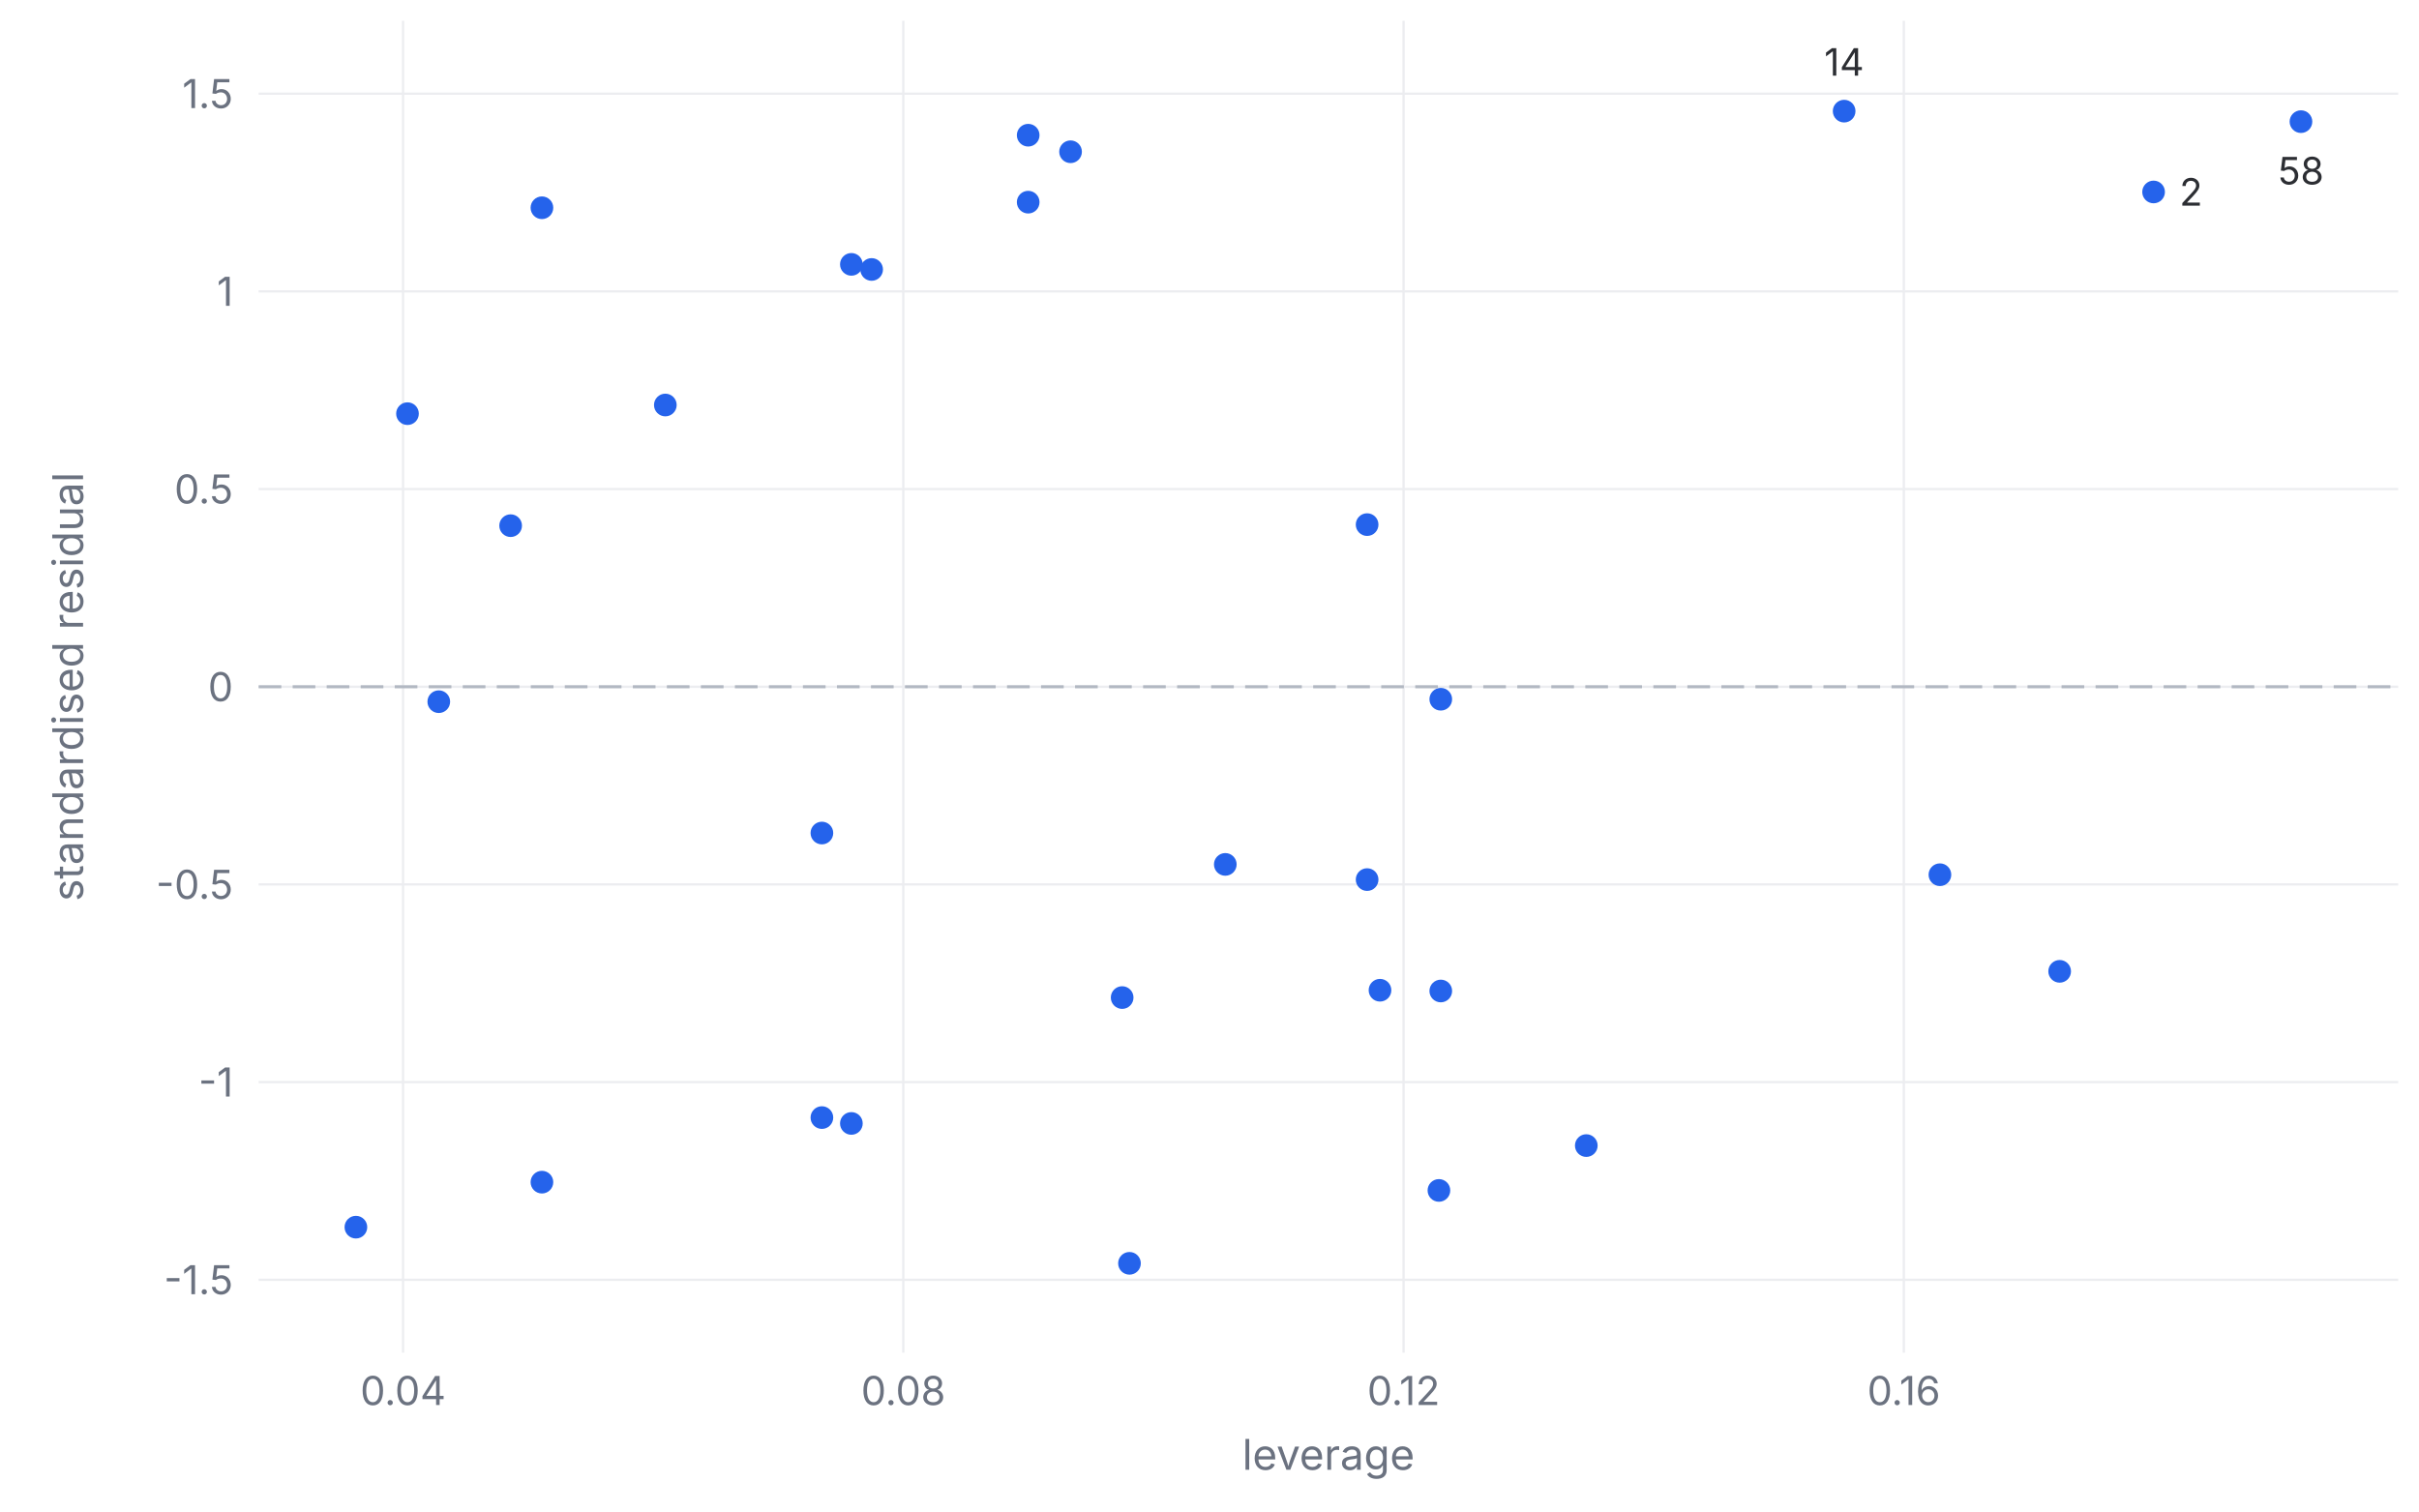
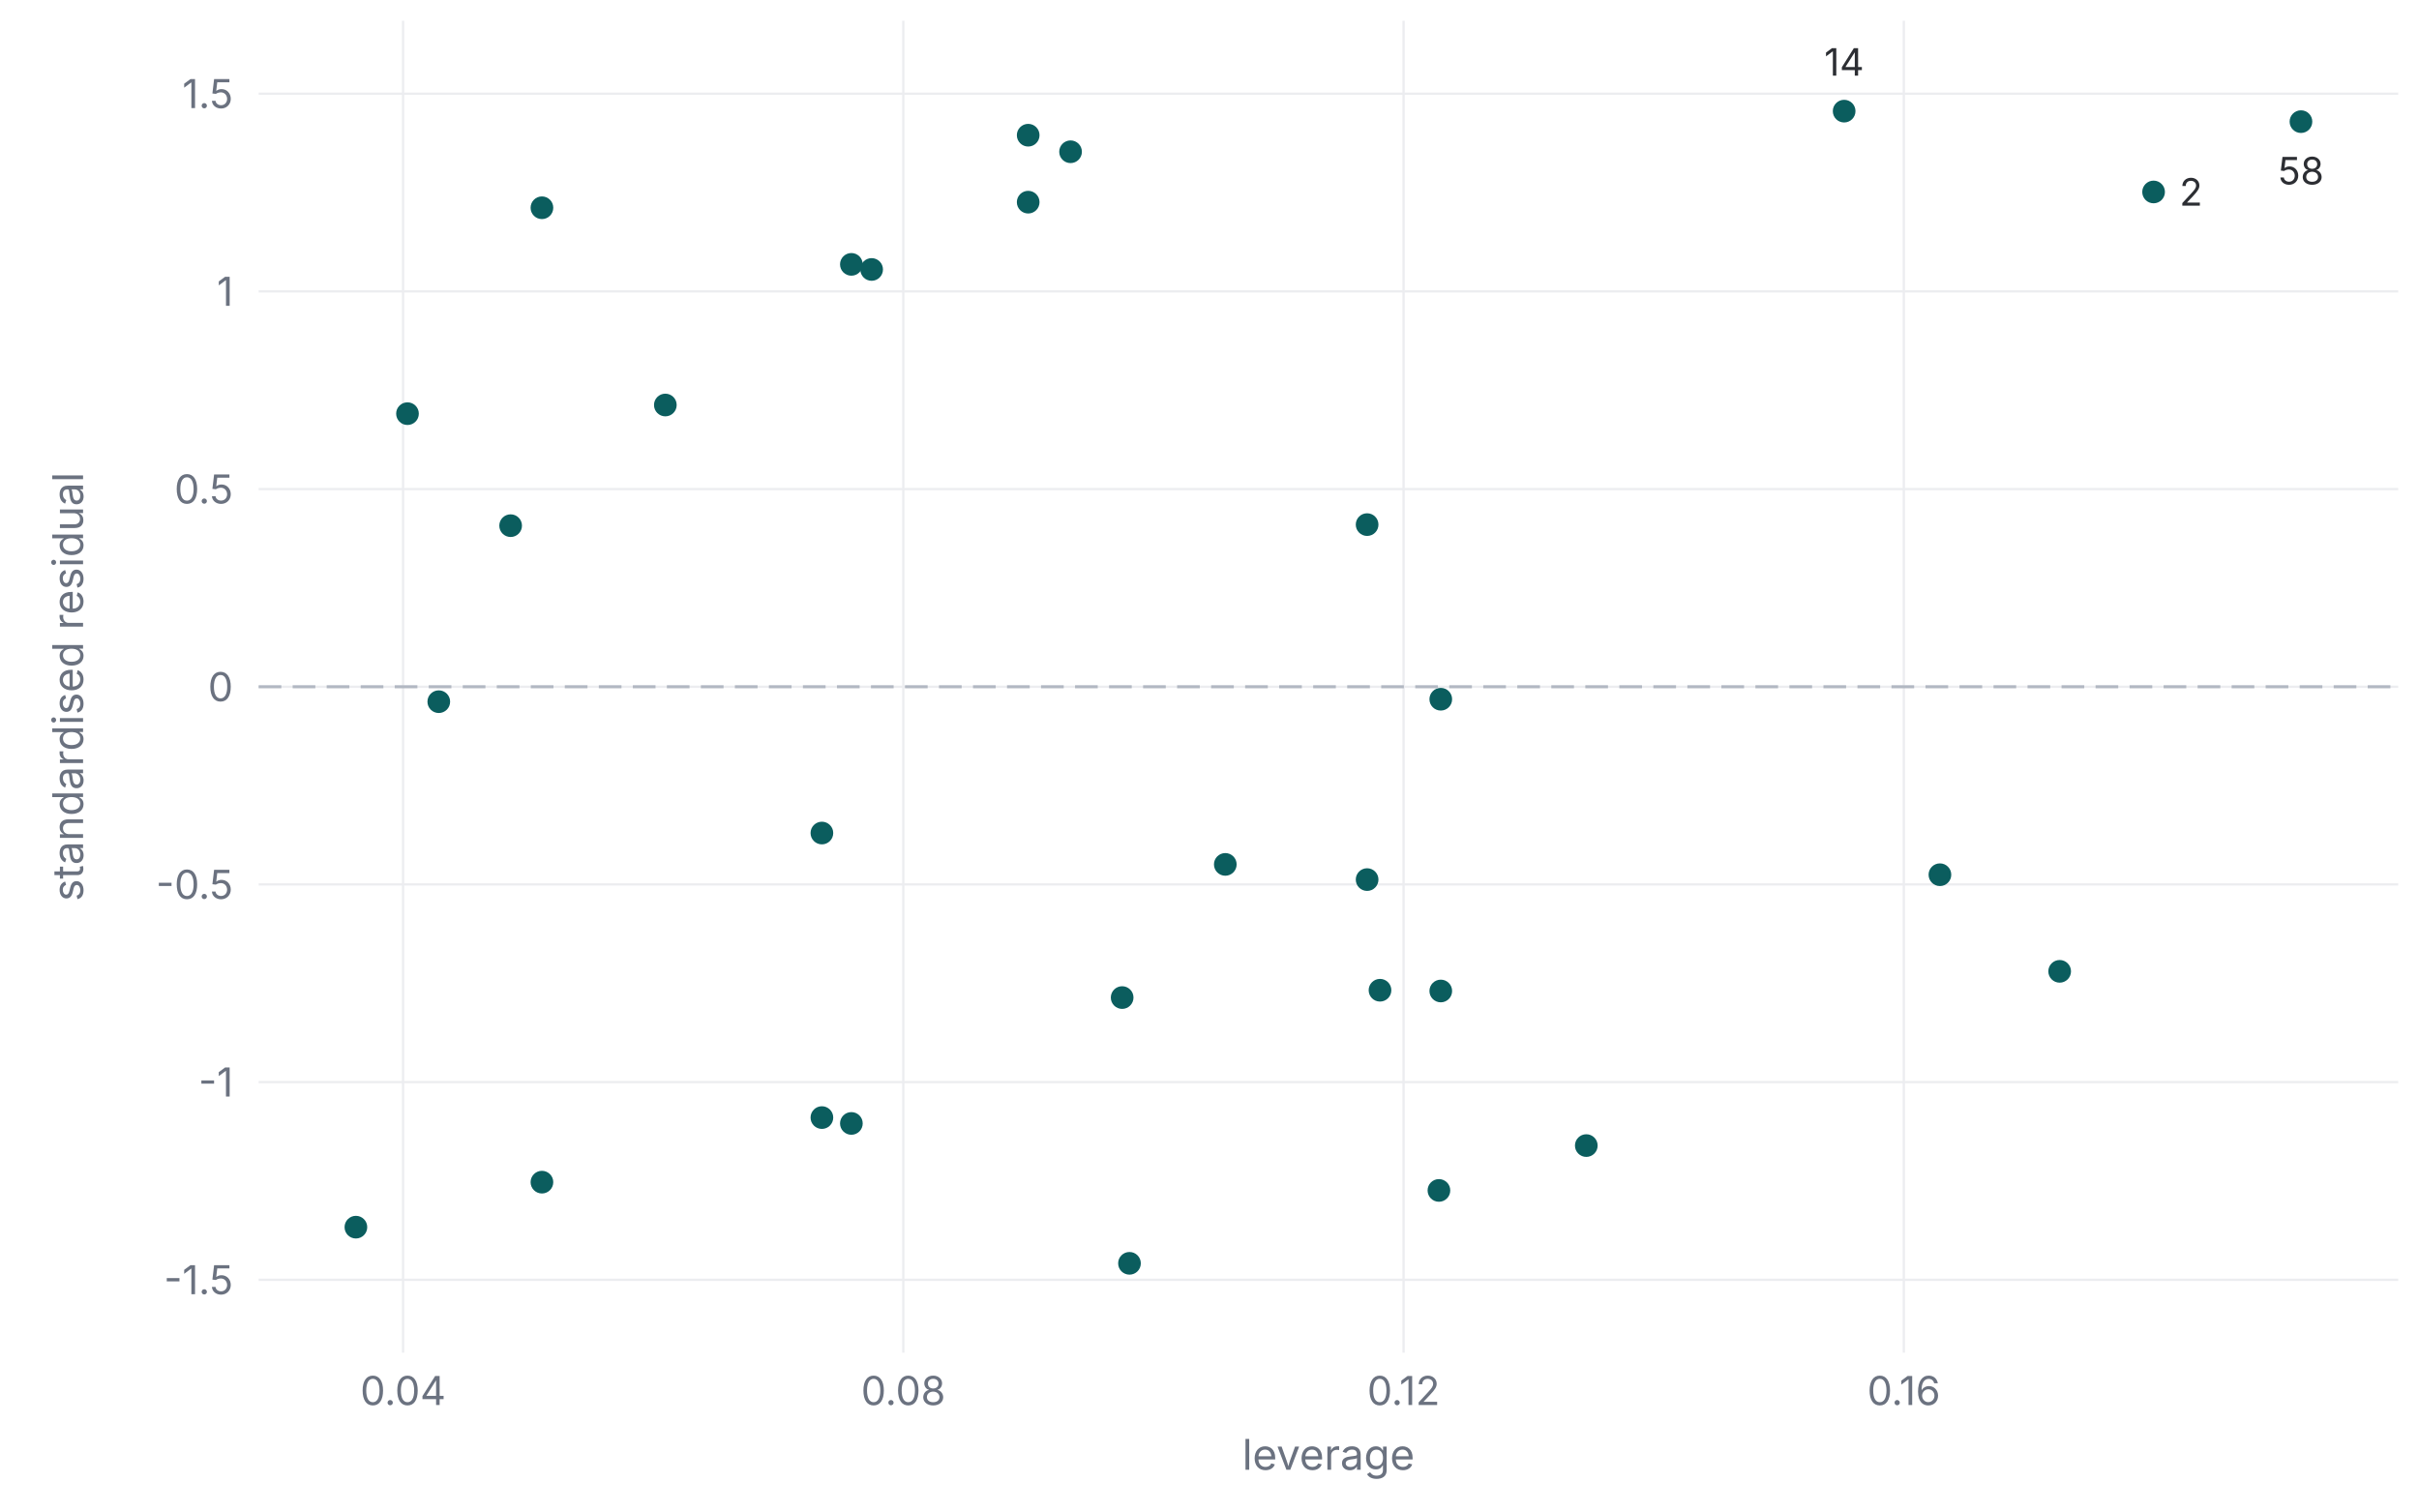
<svg xmlns="http://www.w3.org/2000/svg" width="640" height="400" viewBox="0 0 640 400" data-plot="68.43 5.50 566.07 352.47" data-domain="0.02845360824742268 0.1995287187039765 -1.6843839317763833 1.6843839317763833" data-xdomain="0.02845360824742268 0.1995287187039765" data-ydomain="-1.6843839317763833 1.6843839317763833">
  <polyline points="106.64,5.50 106.64,357.97" fill="none" stroke="#ECEDF0" stroke-width="0.60" />
  <polyline points="238.99,5.50 238.99,357.97" fill="none" stroke="#ECEDF0" stroke-width="0.60" />
  <polyline points="371.35,5.50 371.35,357.97" fill="none" stroke="#ECEDF0" stroke-width="0.60" />
  <polyline points="503.70,5.50 503.70,357.97" fill="none" stroke="#ECEDF0" stroke-width="0.60" />
  <polyline points="68.43,338.68 634.50,338.68" fill="none" stroke="#ECEDF0" stroke-width="0.60" />
  <polyline points="68.43,286.36 634.50,286.36" fill="none" stroke="#ECEDF0" stroke-width="0.60" />
  <polyline points="68.43,234.05 634.50,234.05" fill="none" stroke="#ECEDF0" stroke-width="0.60" />
  <polyline points="68.43,181.74 634.50,181.74" fill="none" stroke="#ECEDF0" stroke-width="0.60" />
  <polyline points="68.43,129.42 634.50,129.42" fill="none" stroke="#ECEDF0" stroke-width="0.60" />
  <polyline points="68.43,77.11 634.50,77.11" fill="none" stroke="#ECEDF0" stroke-width="0.60" />
  <polyline points="68.43,24.79 634.50,24.79" fill="none" stroke="#ECEDF0" stroke-width="0.60" />
  <text x="106.64" y="368.00" font-size="10.56" text-anchor="middle" dominant-baseline="middle" font-family="'Hanken Grotesk',system-ui,-apple-system,'Segoe UI',sans-serif" fill="#6B7280">0.04</text>
  <text x="238.99" y="368.00" font-size="10.56" text-anchor="middle" dominant-baseline="middle" font-family="'Hanken Grotesk',system-ui,-apple-system,'Segoe UI',sans-serif" fill="#6B7280">0.08</text>
  <text x="371.35" y="368.00" font-size="10.56" text-anchor="middle" dominant-baseline="middle" font-family="'Hanken Grotesk',system-ui,-apple-system,'Segoe UI',sans-serif" fill="#6B7280">0.12</text>
  <text x="503.70" y="368.00" font-size="10.56" text-anchor="middle" dominant-baseline="middle" font-family="'Hanken Grotesk',system-ui,-apple-system,'Segoe UI',sans-serif" fill="#6B7280">0.16</text>
  <text x="351.47" y="384.89" font-size="11.22" text-anchor="middle" dominant-baseline="middle" font-family="'Hanken Grotesk',system-ui,-apple-system,'Segoe UI',sans-serif" fill="#6B7280">leverage</text>
  <text x="61.68" y="338.68" font-size="10.56" text-anchor="end" dominant-baseline="middle" font-family="'Hanken Grotesk',system-ui,-apple-system,'Segoe UI',sans-serif" fill="#6B7280">-1.5</text>
  <text x="61.68" y="286.36" font-size="10.56" text-anchor="end" dominant-baseline="middle" font-family="'Hanken Grotesk',system-ui,-apple-system,'Segoe UI',sans-serif" fill="#6B7280">-1</text>
  <text x="61.68" y="234.05" font-size="10.56" text-anchor="end" dominant-baseline="middle" font-family="'Hanken Grotesk',system-ui,-apple-system,'Segoe UI',sans-serif" fill="#6B7280">-0.5</text>
  <text x="61.68" y="181.74" font-size="10.56" text-anchor="end" dominant-baseline="middle" font-family="'Hanken Grotesk',system-ui,-apple-system,'Segoe UI',sans-serif" fill="#6B7280">0</text>
  <text x="61.68" y="129.42" font-size="10.56" text-anchor="end" dominant-baseline="middle" font-family="'Hanken Grotesk',system-ui,-apple-system,'Segoe UI',sans-serif" fill="#6B7280">0.5</text>
  <text x="61.68" y="77.11" font-size="10.56" text-anchor="end" dominant-baseline="middle" font-family="'Hanken Grotesk',system-ui,-apple-system,'Segoe UI',sans-serif" fill="#6B7280">1</text>
  <text x="61.68" y="24.79" font-size="10.56" text-anchor="end" dominant-baseline="middle" font-family="'Hanken Grotesk',system-ui,-apple-system,'Segoe UI',sans-serif" fill="#6B7280">1.5</text>
  <text x="17.92" y="181.74" font-size="11.22" text-anchor="middle" dominant-baseline="middle" font-family="'Hanken Grotesk',system-ui,-apple-system,'Segoe UI',sans-serif" fill="#6B7280" transform="rotate(270.0 17.92 181.74)">standardised residual</text>
-   <circle cx="569.78" cy="50.80" r="3.00" fill="#2563EB" data-x="0.18" data-value="1.2514261929443344" data-fvalue="1.25" data-row="0" data-label="2" class="gg-mark gg-point" data-geom="point" />
-   <circle cx="419.69" cy="303.16" r="3.00" fill="#2563EB" data-x="0.135" data-value="-1.1605231029648333" data-fx="0.13" data-fvalue="-1.16" data-row="1" data-label="4" class="gg-mark gg-point" data-geom="point" />
-   <circle cx="324.18" cy="228.75" r="3.00" fill="#2563EB" data-x="0.106" data-value="-0.4493617537273947" data-fx="0.11" data-fvalue="-0.45" data-row="2" data-label="6" class="gg-mark gg-point" data-geom="point" />
-   <circle cx="283.24" cy="40.16" r="3.00" fill="#2563EB" data-x="0.093" data-value="1.3531223114056576" data-fx="0.09" data-fvalue="1.35" data-row="3" data-label="8" class="gg-mark gg-point" data-geom="point" />
-   <circle cx="296.89" cy="263.99" r="3.00" fill="#2563EB" data-x="0.097" data-value="-0.7861839130827405" data-fx="0.1" data-fvalue="-0.79" data-row="4" data-label="10" class="gg-mark gg-point" data-geom="point" />
-   <circle cx="365.11" cy="262.05" r="3.00" fill="#2563EB" data-x="0.118" data-value="-0.7676503065448073" data-fx="0.12" data-fvalue="-0.77" data-row="5" data-label="12" class="gg-mark gg-point" data-geom="point" />
-   <circle cx="487.91" cy="29.41" r="3.00" fill="#2563EB" data-x="0.155" data-value="1.4558989464815282" data-fx="0.16" data-fvalue="1.46" data-row="6" data-label="14" class="gg-mark gg-point" data-geom="point" />
-   <circle cx="361.70" cy="232.77" r="3.00" fill="#2563EB" data-x="0.117" data-value="-0.4877980636385372" data-fx="0.12" data-fvalue="-0.49" data-row="7" data-label="16" class="gg-mark gg-point" data-geom="point" />
-   <circle cx="225.25" cy="297.30" r="3.00" fill="#2563EB" data-x="0.076" data-value="-1.1045421253553398" data-fx="0.08" data-fvalue="-1.1" data-row="8" data-label="18" class="gg-mark gg-point" data-geom="point" />
-   <circle cx="143.38" cy="54.98" r="3.00" fill="#2563EB" data-x="0.051" data-value="1.2115054578605973" data-fx="0.05" data-fvalue="1.21" data-row="9" data-label="20" class="gg-mark gg-point" data-geom="point" />
-   <circle cx="116.09" cy="185.69" r="3.00" fill="#2563EB" data-x="0.043" data-value="-0.03780099984185945" data-fx="0.04" data-fvalue="-0.0378" data-row="10" data-label="22" class="gg-mark gg-point" data-geom="point" />
-   <circle cx="143.38" cy="312.84" r="3.00" fill="#2563EB" data-x="0.051" data-value="-1.2530069483815578" data-fx="0.05" data-fvalue="-1.25" data-row="11" data-label="24" class="gg-mark gg-point" data-geom="point" />
-   <circle cx="225.25" cy="69.96" r="3.00" fill="#2563EB" data-x="0.076" data-value="1.0683393794949974" data-fx="0.08" data-fvalue="1.07" data-row="12" data-label="26" class="gg-mark gg-point" data-geom="point" />
-   <circle cx="361.70" cy="138.83" r="3.00" fill="#2563EB" data-x="0.117" data-value="0.4100860958409461" data-fx="0.12" data-fvalue="0.41" data-row="13" data-label="28" class="gg-mark gg-point" data-geom="point" />
-   <circle cx="298.83" cy="334.32" r="3.00" fill="#2563EB" data-x="0.098" data-value="-1.4583410664730592" data-fx="0.1" data-fvalue="-1.46" data-row="14" data-label="30" class="gg-mark gg-point" data-geom="point" />
-   <circle cx="176.03" cy="107.18" r="3.00" fill="#2563EB" data-x="0.061" data-value="0.7125434903021025" data-fx="0.06" data-fvalue="0.71" data-row="15" data-label="32" class="gg-mark gg-point" data-geom="point" />
-   <circle cx="107.81" cy="109.47" r="3.00" fill="#2563EB" data-x="0.04" data-value="0.6906892138970925" data-fvalue="0.69" data-row="16" data-label="34" class="gg-mark gg-point" data-geom="point" />
-   <circle cx="94.16" cy="324.75" r="3.00" fill="#2563EB" data-x="0.036" data-value="-1.3669126183883935" data-fx="0.04" data-fvalue="-1.37" data-row="17" data-label="36" class="gg-mark gg-point" data-geom="point" />
-   <circle cx="135.10" cy="139.11" r="3.00" fill="#2563EB" data-x="0.049" data-value="0.4073587223406765" data-fx="0.05" data-fvalue="0.41" data-row="18" data-label="38" class="gg-mark gg-point" data-geom="point" />
-   <circle cx="230.61" cy="71.31" r="3.00" fill="#2563EB" data-x="0.077" data-value="1.0553746807900546" data-fx="0.08" data-fvalue="1.06" data-row="19" data-label="40" class="gg-mark gg-point" data-geom="point" />
-   <circle cx="380.70" cy="315.03" r="3.00" fill="#2563EB" data-x="0.123" data-value="-1.2739841550441036" data-fx="0.12" data-fvalue="-1.27" data-row="20" data-label="42" class="gg-mark gg-point" data-geom="point" />
-   <circle cx="381.19" cy="185.04" r="3.00" fill="#2563EB" data-x="0.123" data-value="-0.03155968211300708" data-fx="0.12" data-fvalue="-0.0316" data-row="21" data-label="44" class="gg-mark gg-point" data-geom="point" />
-   <circle cx="272.03" cy="53.50" r="3.00" fill="#2563EB" data-x="0.09" data-value="1.225608315020536" data-fvalue="1.23" data-row="22" data-label="46" class="gg-mark gg-point" data-geom="point" />
-   <circle cx="217.45" cy="295.75" r="3.00" fill="#2563EB" data-x="0.073" data-value="-1.08974386169697" data-fx="0.07" data-fvalue="-1.09" data-row="23" data-label="48" class="gg-mark gg-point" data-geom="point" />
-   <circle cx="217.45" cy="220.45" r="3.00" fill="#2563EB" data-x="0.073" data-value="-0.3700234643736629" data-fx="0.07" data-fvalue="-0.37" data-row="24" data-label="50" class="gg-mark gg-point" data-geom="point" />
-   <circle cx="272.03" cy="35.78" r="3.00" fill="#2563EB" data-x="0.09" data-value="1.394967512358691" data-fvalue="1.39" data-row="25" data-label="52" class="gg-mark gg-point" data-geom="point" />
-   <circle cx="381.19" cy="262.25" r="3.00" fill="#2563EB" data-x="0.123" data-value="-0.7695243308435779" data-fx="0.12" data-fvalue="-0.77" data-row="26" data-label="54" class="gg-mark gg-point" data-geom="point" />
-   <circle cx="544.93" cy="257.05" r="3.00" fill="#2563EB" data-x="0.172" data-value="-0.7198248091235361" data-fx="0.17" data-fvalue="-0.72" data-row="27" data-label="56" class="gg-mark gg-point" data-geom="point" />
-   <circle cx="608.77" cy="32.19" r="3.00" fill="#2563EB" data-x="0.192" data-value="1.4293001136788306" data-fx="0.19" data-fvalue="1.43" data-row="28" data-label="58" class="gg-mark gg-point" data-geom="point" />
-   <circle cx="513.25" cy="231.48" r="3.00" fill="#2563EB" data-x="0.163" data-value="-0.475436040803271" data-fx="0.16" data-fvalue="-0.48" data-row="29" data-label="60" class="gg-mark gg-point" data-geom="point" />
+   <circle cx="569.78" cy="50.80" r="3.00" fill="#0B5D5E" data-x="0.18" data-value="1.2514261929443344" data-fvalue="1.25" data-row="0" data-label="2" class="gg-mark gg-point" data-geom="point" />
+   <circle cx="419.69" cy="303.16" r="3.00" fill="#0B5D5E" data-x="0.135" data-value="-1.1605231029648333" data-fx="0.13" data-fvalue="-1.16" data-row="1" data-label="4" class="gg-mark gg-point" data-geom="point" />
+   <circle cx="324.18" cy="228.75" r="3.00" fill="#0B5D5E" data-x="0.106" data-value="-0.4493617537273947" data-fx="0.11" data-fvalue="-0.45" data-row="2" data-label="6" class="gg-mark gg-point" data-geom="point" />
+   <circle cx="283.24" cy="40.16" r="3.00" fill="#0B5D5E" data-x="0.093" data-value="1.3531223114056576" data-fx="0.09" data-fvalue="1.35" data-row="3" data-label="8" class="gg-mark gg-point" data-geom="point" />
+   <circle cx="296.89" cy="263.99" r="3.00" fill="#0B5D5E" data-x="0.097" data-value="-0.7861839130827405" data-fx="0.1" data-fvalue="-0.79" data-row="4" data-label="10" class="gg-mark gg-point" data-geom="point" />
+   <circle cx="365.11" cy="262.05" r="3.00" fill="#0B5D5E" data-x="0.118" data-value="-0.7676503065448073" data-fx="0.12" data-fvalue="-0.77" data-row="5" data-label="12" class="gg-mark gg-point" data-geom="point" />
+   <circle cx="487.91" cy="29.41" r="3.00" fill="#0B5D5E" data-x="0.155" data-value="1.4558989464815282" data-fx="0.16" data-fvalue="1.46" data-row="6" data-label="14" class="gg-mark gg-point" data-geom="point" />
+   <circle cx="361.70" cy="232.77" r="3.00" fill="#0B5D5E" data-x="0.117" data-value="-0.4877980636385372" data-fx="0.12" data-fvalue="-0.49" data-row="7" data-label="16" class="gg-mark gg-point" data-geom="point" />
+   <circle cx="225.25" cy="297.30" r="3.00" fill="#0B5D5E" data-x="0.076" data-value="-1.1045421253553398" data-fx="0.08" data-fvalue="-1.1" data-row="8" data-label="18" class="gg-mark gg-point" data-geom="point" />
+   <circle cx="143.38" cy="54.98" r="3.00" fill="#0B5D5E" data-x="0.051" data-value="1.2115054578605973" data-fx="0.05" data-fvalue="1.21" data-row="9" data-label="20" class="gg-mark gg-point" data-geom="point" />
+   <circle cx="116.09" cy="185.69" r="3.00" fill="#0B5D5E" data-x="0.043" data-value="-0.03780099984185945" data-fx="0.04" data-fvalue="-0.0378" data-row="10" data-label="22" class="gg-mark gg-point" data-geom="point" />
+   <circle cx="143.38" cy="312.84" r="3.00" fill="#0B5D5E" data-x="0.051" data-value="-1.2530069483815578" data-fx="0.05" data-fvalue="-1.25" data-row="11" data-label="24" class="gg-mark gg-point" data-geom="point" />
+   <circle cx="225.25" cy="69.96" r="3.00" fill="#0B5D5E" data-x="0.076" data-value="1.0683393794949974" data-fx="0.08" data-fvalue="1.07" data-row="12" data-label="26" class="gg-mark gg-point" data-geom="point" />
+   <circle cx="361.70" cy="138.83" r="3.00" fill="#0B5D5E" data-x="0.117" data-value="0.4100860958409461" data-fx="0.12" data-fvalue="0.41" data-row="13" data-label="28" class="gg-mark gg-point" data-geom="point" />
+   <circle cx="298.83" cy="334.32" r="3.00" fill="#0B5D5E" data-x="0.098" data-value="-1.4583410664730592" data-fx="0.1" data-fvalue="-1.46" data-row="14" data-label="30" class="gg-mark gg-point" data-geom="point" />
+   <circle cx="176.03" cy="107.18" r="3.00" fill="#0B5D5E" data-x="0.061" data-value="0.7125434903021025" data-fx="0.06" data-fvalue="0.71" data-row="15" data-label="32" class="gg-mark gg-point" data-geom="point" />
+   <circle cx="107.81" cy="109.47" r="3.00" fill="#0B5D5E" data-x="0.04" data-value="0.6906892138970925" data-fvalue="0.69" data-row="16" data-label="34" class="gg-mark gg-point" data-geom="point" />
+   <circle cx="94.16" cy="324.75" r="3.00" fill="#0B5D5E" data-x="0.036" data-value="-1.3669126183883935" data-fx="0.04" data-fvalue="-1.37" data-row="17" data-label="36" class="gg-mark gg-point" data-geom="point" />
+   <circle cx="135.10" cy="139.11" r="3.00" fill="#0B5D5E" data-x="0.049" data-value="0.4073587223406765" data-fx="0.05" data-fvalue="0.41" data-row="18" data-label="38" class="gg-mark gg-point" data-geom="point" />
+   <circle cx="230.61" cy="71.31" r="3.00" fill="#0B5D5E" data-x="0.077" data-value="1.0553746807900546" data-fx="0.08" data-fvalue="1.06" data-row="19" data-label="40" class="gg-mark gg-point" data-geom="point" />
+   <circle cx="380.70" cy="315.03" r="3.00" fill="#0B5D5E" data-x="0.123" data-value="-1.2739841550441036" data-fx="0.12" data-fvalue="-1.27" data-row="20" data-label="42" class="gg-mark gg-point" data-geom="point" />
+   <circle cx="381.19" cy="185.04" r="3.00" fill="#0B5D5E" data-x="0.123" data-value="-0.03155968211300708" data-fx="0.12" data-fvalue="-0.0316" data-row="21" data-label="44" class="gg-mark gg-point" data-geom="point" />
+   <circle cx="272.03" cy="53.50" r="3.00" fill="#0B5D5E" data-x="0.09" data-value="1.225608315020536" data-fvalue="1.23" data-row="22" data-label="46" class="gg-mark gg-point" data-geom="point" />
+   <circle cx="217.45" cy="295.75" r="3.00" fill="#0B5D5E" data-x="0.073" data-value="-1.08974386169697" data-fx="0.07" data-fvalue="-1.09" data-row="23" data-label="48" class="gg-mark gg-point" data-geom="point" />
+   <circle cx="217.45" cy="220.45" r="3.00" fill="#0B5D5E" data-x="0.073" data-value="-0.3700234643736629" data-fx="0.07" data-fvalue="-0.37" data-row="24" data-label="50" class="gg-mark gg-point" data-geom="point" />
+   <circle cx="272.03" cy="35.78" r="3.00" fill="#0B5D5E" data-x="0.09" data-value="1.394967512358691" data-fvalue="1.39" data-row="25" data-label="52" class="gg-mark gg-point" data-geom="point" />
+   <circle cx="381.19" cy="262.25" r="3.00" fill="#0B5D5E" data-x="0.123" data-value="-0.7695243308435779" data-fx="0.12" data-fvalue="-0.77" data-row="26" data-label="54" class="gg-mark gg-point" data-geom="point" />
+   <circle cx="544.93" cy="257.05" r="3.00" fill="#0B5D5E" data-x="0.172" data-value="-0.7198248091235361" data-fx="0.17" data-fvalue="-0.72" data-row="27" data-label="56" class="gg-mark gg-point" data-geom="point" />
+   <circle cx="608.77" cy="32.19" r="3.00" fill="#0B5D5E" data-x="0.192" data-value="1.4293001136788306" data-fx="0.19" data-fvalue="1.43" data-row="28" data-label="58" class="gg-mark gg-point" data-geom="point" />
+   <circle cx="513.25" cy="231.48" r="3.00" fill="#0B5D5E" data-x="0.163" data-value="-0.475436040803271" data-fx="0.16" data-fvalue="-0.48" data-row="29" data-label="60" class="gg-mark gg-point" data-geom="point" />
  <text x="579.68" y="50.80" font-size="10.00" text-anchor="middle" dominant-baseline="middle" font-family="'Hanken Grotesk',system-ui,-apple-system,'Segoe UI',sans-serif" fill="#2C2E33" class="gg-mark gg-text" data-geom="text_repel">2</text>
  <text x="487.91" y="16.41" font-size="10.00" text-anchor="middle" dominant-baseline="middle" font-family="'Hanken Grotesk',system-ui,-apple-system,'Segoe UI',sans-serif" fill="#2C2E33" class="gg-mark gg-text" data-geom="text_repel">14</text>
  <text x="608.77" y="45.19" font-size="10.00" text-anchor="middle" dominant-baseline="middle" font-family="'Hanken Grotesk',system-ui,-apple-system,'Segoe UI',sans-serif" fill="#2C2E33" class="gg-mark gg-text" data-geom="text_repel">58</text>
  <polyline points="68.43,181.74 634.50,181.74" fill="none" stroke="#B2B8C2" stroke-width="0.80" stroke-dasharray="6,3" data-value="0" data-fvalue="0" class="gg-mark gg-line" data-geom="hline" />
</svg>
